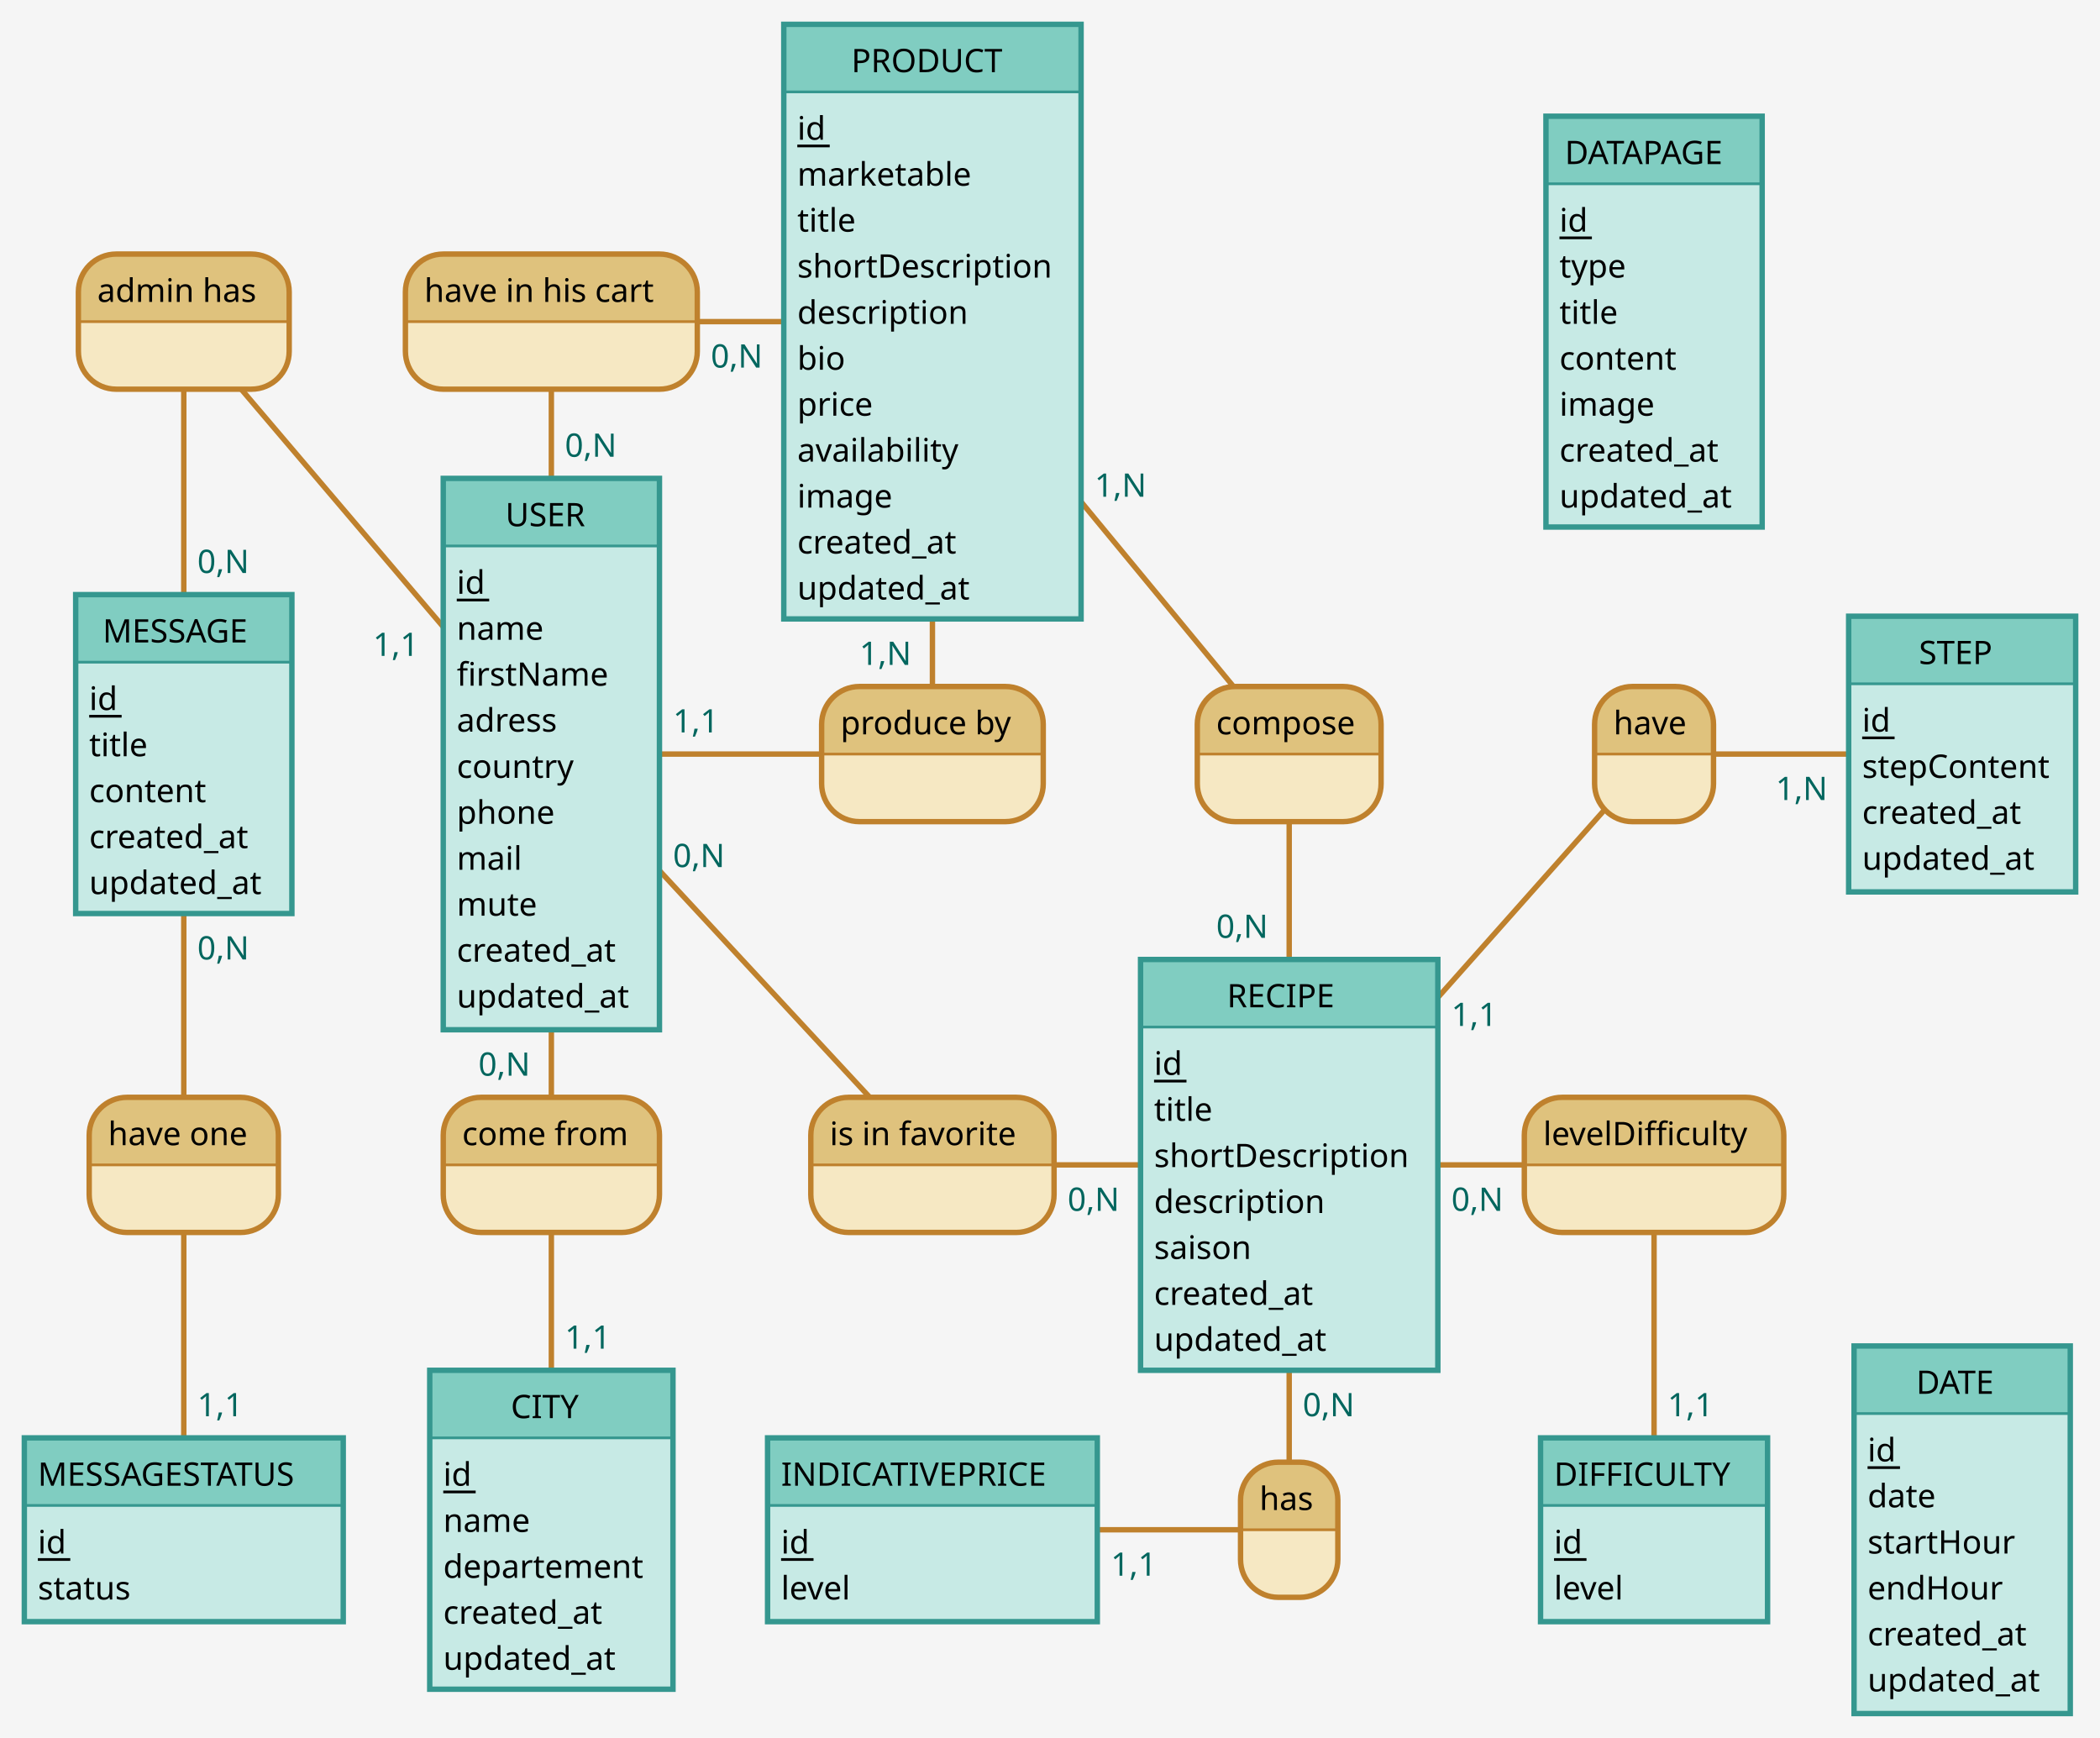
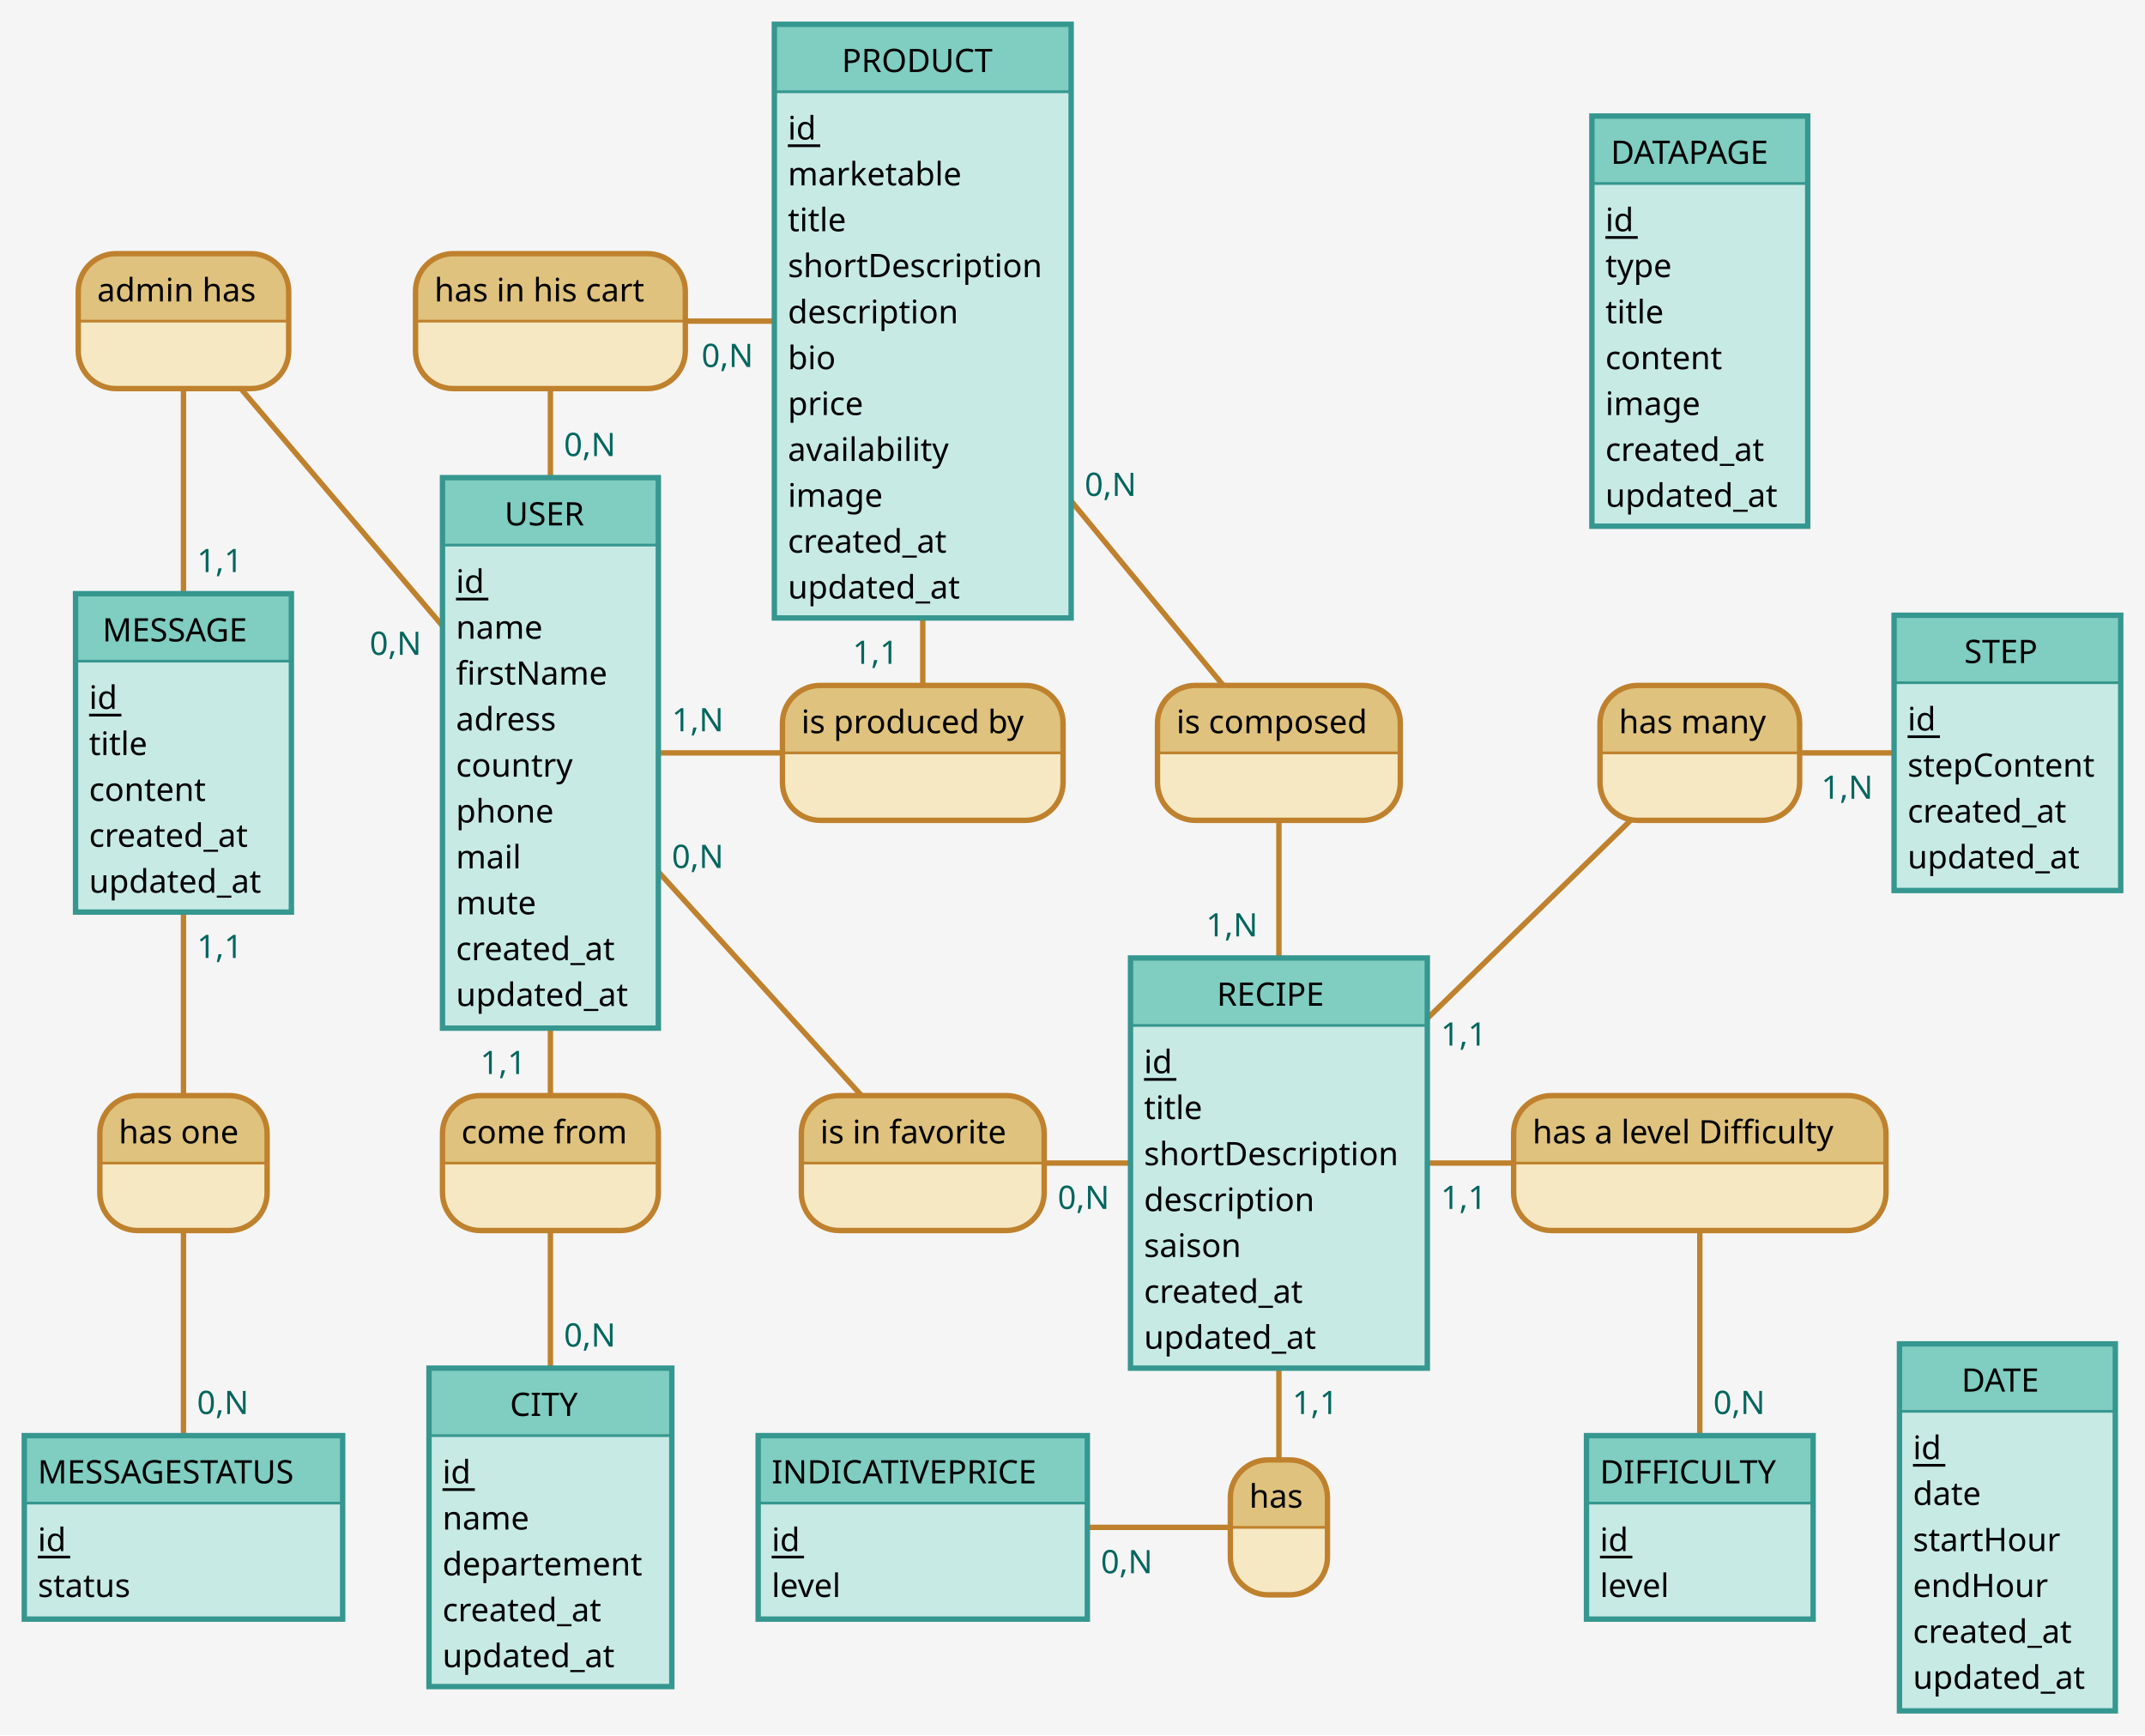
- <svg xmlns="http://www.w3.org/2000/svg" width="777" height="643" view_box="0 0 777 643">\n\n<rect id="frame" x="0" y="0" width="777" height="643" fill="#f5f5f5" stroke="none" stroke-width="0" />
+ <svg xmlns="http://www.w3.org/2000/svg" width="795" height="643" view_box="0 0 795 643">\n\n<rect id="frame" x="0" y="0" width="795" height="643" fill="#f5f5f5" stroke="none" stroke-width="0" />
  <line x1="204" y1="566" x2="204" y2="431" stroke="#bf812d" stroke-width="2" />
-   <text x="209.0" y="499" fill="#01665e" font-family="Verdana" font-size="12">1,1</text>
+   <text x="209.0" y="499" fill="#01665e" font-family="Verdana" font-size="12">0,N</text>
  <line x1="204" y1="279" x2="204" y2="431" stroke="#bf812d" stroke-width="2" />
-   <text x="177.0" y="398" fill="#01665e" font-family="Verdana" font-size="12">0,N</text>
+   <text x="178.0" y="398" fill="#01665e" font-family="Verdana" font-size="12">1,1</text>
  <g id="association-come from">
    <path d="M 230 406 a 14 14 90 0 1 14 14 V 431 h -80 V 420 a 14 14 90 0 1 14 -14" fill="#dfc27d" stroke="#dfc27d" stroke-width="0" />
    <path d="M 244 431.0 v 11 a 14 14 90 0 1 -14 14 H 178 a 14 14 90 0 1 -14 -14 V 431.0 H 80" fill="#f6e8c3" stroke="#f6e8c3" stroke-width="0" />
    <rect x="164" y="406" width="80" height="50" fill="none" rx="14" stroke="#bf812d" stroke-width="2" />
    <line x1="164" y1="431" x2="244" y2="431" stroke="#bf812d" stroke-width="1" />
    <text x="171" y="423.7" fill="#000000" font-family="Verdana" font-size="12">come from</text>
  </g>
-   <line x1="477" y1="431" x2="477" y2="279" stroke="#bf812d" stroke-width="2" />
-   <text x="450.0" y="347" fill="#01665e" font-family="Verdana" font-size="12">0,N</text>
-   <line x1="345" y1="119" x2="477" y2="279" stroke="#bf812d" stroke-width="2" />
-   <text x="405" y="183.783" fill="#01665e" font-family="Verdana" font-size="12">1,N</text>
-   <g id="association-compose">
-     <path d="M 497 254 a 14 14 90 0 1 14 14 V 279 h -68 V 268 a 14 14 90 0 1 14 -14" fill="#dfc27d" stroke="#dfc27d" stroke-width="0" />
-     <path d="M 511 279.0 v 11 a 14 14 90 0 1 -14 14 H 457 a 14 14 90 0 1 -14 -14 V 279.0 H 68" fill="#f6e8c3" stroke="#f6e8c3" stroke-width="0" />
-     <rect x="443" y="254" width="68" height="50" fill="none" rx="14" stroke="#bf812d" stroke-width="2" />
-     <line x1="443" y1="279" x2="511" y2="279" stroke="#bf812d" stroke-width="1" />
-     <text x="450" y="271.7" fill="#000000" font-family="Verdana" font-size="12">compose</text>
-   </g>
-   <line x1="726" y1="279" x2="612" y2="279" stroke="#bf812d" stroke-width="2" />
-   <text x="657" y="296.0" fill="#01665e" font-family="Verdana" font-size="12">1,N</text>
-   <line x1="477" y1="431" x2="612" y2="279" stroke="#bf812d" stroke-width="2" />
-   <text x="537" y="379.594" fill="#01665e" font-family="Verdana" font-size="12">1,1</text>
-   <g id="association-have">
-     <path d="M 620 254 a 14 14 90 0 1 14 14 V 279 h -44 V 268 a 14 14 90 0 1 14 -14" fill="#dfc27d" stroke="#dfc27d" stroke-width="0" />
-     <path d="M 634 279.0 v 11 a 14 14 90 0 1 -14 14 H 604 a 14 14 90 0 1 -14 -14 V 279.0 H 44" fill="#f6e8c3" stroke="#f6e8c3" stroke-width="0" />
-     <rect x="590" y="254" width="44" height="50" fill="none" rx="14" stroke="#bf812d" stroke-width="2" />
-     <line x1="590" y1="279" x2="634" y2="279" stroke="#bf812d" stroke-width="1" />
-     <text x="597" y="271.7" fill="#000000" font-family="Verdana" font-size="12">have</text>
-   </g>
-   <line x1="477" y1="431" x2="345" y2="431" stroke="#bf812d" stroke-width="2" />
-   <text x="395" y="448.0" fill="#01665e" font-family="Verdana" font-size="12">0,N</text>
-   <line x1="204" y1="279" x2="345" y2="431" stroke="#bf812d" stroke-width="2" />
-   <text x="249" y="320.816" fill="#01665e" font-family="Verdana" font-size="12">0,N</text>
+   <line x1="68" y1="566" x2="68" y2="431" stroke="#bf812d" stroke-width="2" />
+   <text x="73.0" y="524" fill="#01665e" font-family="Verdana" font-size="12">0,N</text>
+   <line x1="68" y1="279" x2="68" y2="431" stroke="#bf812d" stroke-width="2" />
+   <text x="73.0" y="355" fill="#01665e" font-family="Verdana" font-size="12">1,1</text>
+   <g id="association-has one">
+     <path d="M 85 406 a 14 14 90 0 1 14 14 V 431 h -62 V 420 a 14 14 90 0 1 14 -14" fill="#dfc27d" stroke="#dfc27d" stroke-width="0" />
+     <path d="M 99 431.0 v 11 a 14 14 90 0 1 -14 14 H 51 a 14 14 90 0 1 -14 -14 V 431.0 H 62" fill="#f6e8c3" stroke="#f6e8c3" stroke-width="0" />
+     <rect x="37" y="406" width="62" height="50" fill="none" rx="14" stroke="#bf812d" stroke-width="2" />
+     <line x1="37" y1="431" x2="99" y2="431" stroke="#bf812d" stroke-width="1" />
+     <text x="44" y="423.7" fill="#000000" font-family="Verdana" font-size="12">has one</text>
+   </g>
+   <line x1="474" y1="431" x2="342" y2="431" stroke="#bf812d" stroke-width="2" />
+   <text x="392" y="448.0" fill="#01665e" font-family="Verdana" font-size="12">0,N</text>
+   <line x1="204" y1="279" x2="342" y2="431" stroke="#bf812d" stroke-width="2" />
+   <text x="249" y="321.647" fill="#01665e" font-family="Verdana" font-size="12">0,N</text>
  <g id="association-is in favorite">
-     <path d="M 376 406 a 14 14 90 0 1 14 14 V 431 h -90 V 420 a 14 14 90 0 1 14 -14" fill="#dfc27d" stroke="#dfc27d" stroke-width="0" />
-     <path d="M 390 431.0 v 11 a 14 14 90 0 1 -14 14 H 314 a 14 14 90 0 1 -14 -14 V 431.0 H 90" fill="#f6e8c3" stroke="#f6e8c3" stroke-width="0" />
-     <rect x="300" y="406" width="90" height="50" fill="none" rx="14" stroke="#bf812d" stroke-width="2" />
-     <line x1="300" y1="431" x2="390" y2="431" stroke="#bf812d" stroke-width="1" />
-     <text x="307" y="423.7" fill="#000000" font-family="Verdana" font-size="12">is in favorite</text>
-   </g>
-   <line x1="345" y1="119" x2="204" y2="119" stroke="#bf812d" stroke-width="2" />
-   <text x="263" y="136.0" fill="#01665e" font-family="Verdana" font-size="12">0,N</text>
+     <path d="M 373 406 a 14 14 90 0 1 14 14 V 431 h -90 V 420 a 14 14 90 0 1 14 -14" fill="#dfc27d" stroke="#dfc27d" stroke-width="0" />
+     <path d="M 387 431.0 v 11 a 14 14 90 0 1 -14 14 H 311 a 14 14 90 0 1 -14 -14 V 431.0 H 90" fill="#f6e8c3" stroke="#f6e8c3" stroke-width="0" />
+     <rect x="297" y="406" width="90" height="50" fill="none" rx="14" stroke="#bf812d" stroke-width="2" />
+     <line x1="297" y1="431" x2="387" y2="431" stroke="#bf812d" stroke-width="1" />
+     <text x="304" y="423.7" fill="#000000" font-family="Verdana" font-size="12">is in favorite</text>
+   </g>
+   <line x1="630" y1="566" x2="630" y2="431" stroke="#bf812d" stroke-width="2" />
+   <text x="635.0" y="524" fill="#01665e" font-family="Verdana" font-size="12">0,N</text>
+   <line x1="474" y1="431" x2="630" y2="431" stroke="#bf812d" stroke-width="2" />
+   <text x="534" y="448.0" fill="#01665e" font-family="Verdana" font-size="12">1,1</text>
+   <g id="association-has a level Difficulty">
+     <path d="M 685 406 a 14 14 90 0 1 14 14 V 431 h -138 V 420 a 14 14 90 0 1 14 -14" fill="#dfc27d" stroke="#dfc27d" stroke-width="0" />
+     <path d="M 699 431.0 v 11 a 14 14 90 0 1 -14 14 H 575 a 14 14 90 0 1 -14 -14 V 431.0 H 138" fill="#f6e8c3" stroke="#f6e8c3" stroke-width="0" />
+     <rect x="561" y="406" width="138" height="50" fill="none" rx="14" stroke="#bf812d" stroke-width="2" />
+     <line x1="561" y1="431" x2="699" y2="431" stroke="#bf812d" stroke-width="1" />
+     <text x="568" y="423.7" fill="#000000" font-family="Verdana" font-size="12">has a level Difficulty</text>
+   </g>
+   <line x1="474" y1="431" x2="474" y2="566" stroke="#bf812d" stroke-width="2" />
+   <text x="479.0" y="524" fill="#01665e" font-family="Verdana" font-size="12">1,1</text>
+   <line x1="342" y1="566" x2="474" y2="566" stroke="#bf812d" stroke-width="2" />
+   <text x="408" y="583.0" fill="#01665e" font-family="Verdana" font-size="12">0,N</text>
+   <g id="association-has">
+     <path d="M 478 541 a 14 14 90 0 1 14 14 V 566 h -36 V 555 a 14 14 90 0 1 14 -14" fill="#dfc27d" stroke="#dfc27d" stroke-width="0" />
+     <path d="M 492 566.0 v 11 a 14 14 90 0 1 -14 14 H 470 a 14 14 90 0 1 -14 -14 V 566.0 H 36" fill="#f6e8c3" stroke="#f6e8c3" stroke-width="0" />
+     <rect x="456" y="541" width="36" height="50" fill="none" rx="14" stroke="#bf812d" stroke-width="2" />
+     <line x1="456" y1="566" x2="492" y2="566" stroke="#bf812d" stroke-width="1" />
+     <text x="463" y="558.7" fill="#000000" font-family="Verdana" font-size="12">has</text>
+   </g>
+   <line x1="744" y1="279" x2="630" y2="279" stroke="#bf812d" stroke-width="2" />
+   <text x="675" y="296.0" fill="#01665e" font-family="Verdana" font-size="12">1,N</text>
+   <line x1="474" y1="431" x2="630" y2="279" stroke="#bf812d" stroke-width="2" />
+   <text x="534" y="387.469" fill="#01665e" font-family="Verdana" font-size="12">1,1</text>
+   <g id="association-has many">
+     <path d="M 653 254 a 14 14 90 0 1 14 14 V 279 h -74 V 268 a 14 14 90 0 1 14 -14" fill="#dfc27d" stroke="#dfc27d" stroke-width="0" />
+     <path d="M 667 279.0 v 11 a 14 14 90 0 1 -14 14 H 607 a 14 14 90 0 1 -14 -14 V 279.0 H 74" fill="#f6e8c3" stroke="#f6e8c3" stroke-width="0" />
+     <rect x="593" y="254" width="74" height="50" fill="none" rx="14" stroke="#bf812d" stroke-width="2" />
+     <line x1="593" y1="279" x2="667" y2="279" stroke="#bf812d" stroke-width="1" />
+     <text x="600" y="271.7" fill="#000000" font-family="Verdana" font-size="12">has many</text>
+   </g>
+   <line x1="342" y1="119" x2="204" y2="119" stroke="#bf812d" stroke-width="2" />
+   <text x="260" y="136.0" fill="#01665e" font-family="Verdana" font-size="12">0,N</text>
  <line x1="204" y1="279" x2="204" y2="119" stroke="#bf812d" stroke-width="2" />
  <text x="209.0" y="169" fill="#01665e" font-family="Verdana" font-size="12">0,N</text>
-   <g id="association-have in his cart">
-     <path d="M 244 94 a 14 14 90 0 1 14 14 V 119 h -108 V 108 a 14 14 90 0 1 14 -14" fill="#dfc27d" stroke="#dfc27d" stroke-width="0" />
-     <path d="M 258 119.0 v 11 a 14 14 90 0 1 -14 14 H 164 a 14 14 90 0 1 -14 -14 V 119.0 H 108" fill="#f6e8c3" stroke="#f6e8c3" stroke-width="0" />
-     <rect x="150" y="94" width="108" height="50" fill="none" rx="14" stroke="#bf812d" stroke-width="2" />
-     <line x1="150" y1="119" x2="258" y2="119" stroke="#bf812d" stroke-width="1" />
-     <text x="157" y="111.7" fill="#000000" font-family="Verdana" font-size="12">have in his cart</text>
-   </g>
-   <line x1="204" y1="279" x2="345" y2="279" stroke="#bf812d" stroke-width="2" />
-   <text x="249" y="271.0" fill="#01665e" font-family="Verdana" font-size="12">1,1</text>
-   <line x1="345" y1="119" x2="345" y2="279" stroke="#bf812d" stroke-width="2" />
-   <text x="318.0" y="246" fill="#01665e" font-family="Verdana" font-size="12">1,N</text>
-   <g id="association-produce by">
-     <path d="M 372 254 a 14 14 90 0 1 14 14 V 279 h -82 V 268 a 14 14 90 0 1 14 -14" fill="#dfc27d" stroke="#dfc27d" stroke-width="0" />
-     <path d="M 386 279.0 v 11 a 14 14 90 0 1 -14 14 H 318 a 14 14 90 0 1 -14 -14 V 279.0 H 82" fill="#f6e8c3" stroke="#f6e8c3" stroke-width="0" />
-     <rect x="304" y="254" width="82" height="50" fill="none" rx="14" stroke="#bf812d" stroke-width="2" />
-     <line x1="304" y1="279" x2="386" y2="279" stroke="#bf812d" stroke-width="1" />
-     <text x="311" y="271.7" fill="#000000" font-family="Verdana" font-size="12">produce by</text>
-   </g>
-   <line x1="68" y1="566" x2="68" y2="431" stroke="#bf812d" stroke-width="2" />
-   <text x="73.0" y="524" fill="#01665e" font-family="Verdana" font-size="12">1,1</text>
-   <line x1="68" y1="279" x2="68" y2="431" stroke="#bf812d" stroke-width="2" />
-   <text x="73.0" y="355" fill="#01665e" font-family="Verdana" font-size="12">0,N</text>
-   <g id="association-have one">
-     <path d="M 89 406 a 14 14 90 0 1 14 14 V 431 h -70 V 420 a 14 14 90 0 1 14 -14" fill="#dfc27d" stroke="#dfc27d" stroke-width="0" />
-     <path d="M 103 431.0 v 11 a 14 14 90 0 1 -14 14 H 47 a 14 14 90 0 1 -14 -14 V 431.0 H 70" fill="#f6e8c3" stroke="#f6e8c3" stroke-width="0" />
-     <rect x="33" y="406" width="70" height="50" fill="none" rx="14" stroke="#bf812d" stroke-width="2" />
-     <line x1="33" y1="431" x2="103" y2="431" stroke="#bf812d" stroke-width="1" />
-     <text x="40" y="423.7" fill="#000000" font-family="Verdana" font-size="12">have one</text>
+   <g id="association-has in his cart">
+     <path d="M 240 94 a 14 14 90 0 1 14 14 V 119 h -100 V 108 a 14 14 90 0 1 14 -14" fill="#dfc27d" stroke="#dfc27d" stroke-width="0" />
+     <path d="M 254 119.0 v 11 a 14 14 90 0 1 -14 14 H 168 a 14 14 90 0 1 -14 -14 V 119.0 H 100" fill="#f6e8c3" stroke="#f6e8c3" stroke-width="0" />
+     <rect x="154" y="94" width="100" height="50" fill="none" rx="14" stroke="#bf812d" stroke-width="2" />
+     <line x1="154" y1="119" x2="254" y2="119" stroke="#bf812d" stroke-width="1" />
+     <text x="161" y="111.7" fill="#000000" font-family="Verdana" font-size="12">has in his cart</text>
+   </g>
+   <line x1="204" y1="279" x2="342" y2="279" stroke="#bf812d" stroke-width="2" />
+   <text x="249" y="271.0" fill="#01665e" font-family="Verdana" font-size="12">1,N</text>
+   <line x1="342" y1="119" x2="342" y2="279" stroke="#bf812d" stroke-width="2" />
+   <text x="316.0" y="246" fill="#01665e" font-family="Verdana" font-size="12">1,1</text>
+   <g id="association-is produced by">
+     <path d="M 380 254 a 14 14 90 0 1 14 14 V 279 h -104 V 268 a 14 14 90 0 1 14 -14" fill="#dfc27d" stroke="#dfc27d" stroke-width="0" />
+     <path d="M 394 279.0 v 11 a 14 14 90 0 1 -14 14 H 304 a 14 14 90 0 1 -14 -14 V 279.0 H 104" fill="#f6e8c3" stroke="#f6e8c3" stroke-width="0" />
+     <rect x="290" y="254" width="104" height="50" fill="none" rx="14" stroke="#bf812d" stroke-width="2" />
+     <line x1="290" y1="279" x2="394" y2="279" stroke="#bf812d" stroke-width="1" />
+     <text x="297" y="271.7" fill="#000000" font-family="Verdana" font-size="12">is produced by</text>
  </g>
  <line x1="68" y1="279" x2="68" y2="119" stroke="#bf812d" stroke-width="2" />
-   <text x="73.0" y="212" fill="#01665e" font-family="Verdana" font-size="12">0,N</text>
+   <text x="73.0" y="212" fill="#01665e" font-family="Verdana" font-size="12">1,1</text>
  <line x1="204" y1="279" x2="68" y2="119" stroke="#bf812d" stroke-width="2" />
-   <text x="138" y="242.678" fill="#01665e" font-family="Verdana" font-size="12">1,1</text>
+   <text x="137" y="242.678" fill="#01665e" font-family="Verdana" font-size="12">0,N</text>
  <g id="association-admin has">
    <path d="M 93 94 a 14 14 90 0 1 14 14 V 119 h -78 V 108 a 14 14 90 0 1 14 -14" fill="#dfc27d" stroke="#dfc27d" stroke-width="0" />
    <path d="M 107 119.0 v 11 a 14 14 90 0 1 -14 14 H 43 a 14 14 90 0 1 -14 -14 V 119.0 H 78" fill="#f6e8c3" stroke="#f6e8c3" stroke-width="0" />
    <rect x="29" y="94" width="78" height="50" fill="none" rx="14" stroke="#bf812d" stroke-width="2" />
    <line x1="29" y1="119" x2="107" y2="119" stroke="#bf812d" stroke-width="1" />
    <text x="36" y="111.7" fill="#000000" font-family="Verdana" font-size="12">admin has</text>
  </g>
-   <line x1="477" y1="431" x2="477" y2="566" stroke="#bf812d" stroke-width="2" />
-   <text x="482.0" y="524" fill="#01665e" font-family="Verdana" font-size="12">0,N</text>
-   <line x1="345" y1="566" x2="477" y2="566" stroke="#bf812d" stroke-width="2" />
-   <text x="411" y="583.0" fill="#01665e" font-family="Verdana" font-size="12">1,1</text>
-   <g id="association-has">
-     <path d="M 481 541 a 14 14 90 0 1 14 14 V 566 h -36 V 555 a 14 14 90 0 1 14 -14" fill="#dfc27d" stroke="#dfc27d" stroke-width="0" />
-     <path d="M 495 566.0 v 11 a 14 14 90 0 1 -14 14 H 473 a 14 14 90 0 1 -14 -14 V 566.0 H 36" fill="#f6e8c3" stroke="#f6e8c3" stroke-width="0" />
-     <rect x="459" y="541" width="36" height="50" fill="none" rx="14" stroke="#bf812d" stroke-width="2" />
-     <line x1="459" y1="566" x2="495" y2="566" stroke="#bf812d" stroke-width="1" />
-     <text x="466" y="558.7" fill="#000000" font-family="Verdana" font-size="12">has</text>
-   </g>
-   <line x1="612" y1="566" x2="612" y2="431" stroke="#bf812d" stroke-width="2" />
-   <text x="617.0" y="524" fill="#01665e" font-family="Verdana" font-size="12">1,1</text>
-   <line x1="477" y1="431" x2="612" y2="431" stroke="#bf812d" stroke-width="2" />
-   <text x="537" y="448.0" fill="#01665e" font-family="Verdana" font-size="12">0,N</text>
-   <g id="association-levelDifficulty">
-     <path d="M 646 406 a 14 14 90 0 1 14 14 V 431 h -96 V 420 a 14 14 90 0 1 14 -14" fill="#dfc27d" stroke="#dfc27d" stroke-width="0" />
-     <path d="M 660 431.0 v 11 a 14 14 90 0 1 -14 14 H 578 a 14 14 90 0 1 -14 -14 V 431.0 H 96" fill="#f6e8c3" stroke="#f6e8c3" stroke-width="0" />
-     <rect x="564" y="406" width="96" height="50" fill="none" rx="14" stroke="#bf812d" stroke-width="2" />
-     <line x1="564" y1="431" x2="660" y2="431" stroke="#bf812d" stroke-width="1" />
-     <text x="571" y="423.7" fill="#000000" font-family="Verdana" font-size="12">levelDifficulty</text>
+   <line x1="474" y1="431" x2="474" y2="279" stroke="#bf812d" stroke-width="2" />
+   <text x="447.0" y="347" fill="#01665e" font-family="Verdana" font-size="12">1,N</text>
+   <line x1="342" y1="119" x2="474" y2="279" stroke="#bf812d" stroke-width="2" />
+   <text x="402" y="183.783" fill="#01665e" font-family="Verdana" font-size="12">0,N</text>
+   <g id="association-is composed">
+     <path d="M 505 254 a 14 14 90 0 1 14 14 V 279 h -90 V 268 a 14 14 90 0 1 14 -14" fill="#dfc27d" stroke="#dfc27d" stroke-width="0" />
+     <path d="M 519 279.0 v 11 a 14 14 90 0 1 -14 14 H 443 a 14 14 90 0 1 -14 -14 V 279.0 H 90" fill="#f6e8c3" stroke="#f6e8c3" stroke-width="0" />
+     <rect x="429" y="254" width="90" height="50" fill="none" rx="14" stroke="#bf812d" stroke-width="2" />
+     <line x1="429" y1="279" x2="519" y2="279" stroke="#bf812d" stroke-width="1" />
+     <text x="436" y="271.7" fill="#000000" font-family="Verdana" font-size="12">is composed</text>
  </g>
  <g id="entity-CITY">
    <g id="frame-CITY">
      <rect x="159" y="507" width="90" height="25" fill="#80cdc1" stroke="#80cdc1" stroke-width="0" />
      <rect x="159" y="532.0" width="90" height="93" fill="#c7eae5" stroke="#c7eae5" stroke-width="0" />
      <rect x="159" y="507" width="90" height="118" fill="none" stroke="#35978f" stroke-width="2" />
      <line x1="159" y1="532" x2="249" y2="532" stroke="#35978f" stroke-width="1" />
    </g>
    <text x="189" y="524.7" fill="#000000" font-family="Verdana" font-size="12">CITY</text>
    <text x="164" y="549.7" fill="#000000" font-family="Verdana" font-size="12">id</text>
    <line x1="164" y1="552" x2="176" y2="552" stroke="#000000" stroke-width="1" />
    <text x="164" y="566.8" fill="#000000" font-family="Verdana" font-size="12">name</text>
    <text x="164" y="583.8" fill="#000000" font-family="Verdana" font-size="12">departement</text>
    <text x="164" y="600.8" fill="#000000" font-family="Verdana" font-size="12">created_at</text>
    <text x="164" y="617.8" fill="#000000" font-family="Verdana" font-size="12">updated_at</text>
  </g>
  <g id="entity-PRODUCT">
    <g id="frame-PRODUCT">
-       <rect x="290" y="9" width="110" height="25" fill="#80cdc1" stroke="#80cdc1" stroke-width="0" />
-       <rect x="290" y="34.0" width="110" height="195" fill="#c7eae5" stroke="#c7eae5" stroke-width="0" />
-       <rect x="290" y="9" width="110" height="220" fill="none" stroke="#35978f" stroke-width="2" />
-       <line x1="290" y1="34" x2="400" y2="34" stroke="#35978f" stroke-width="1" />
-     </g>
-     <text x="315" y="26.7" fill="#000000" font-family="Verdana" font-size="12">PRODUCT</text>
-     <text x="295" y="51.7" fill="#000000" font-family="Verdana" font-size="12">id</text>
-     <line x1="295" y1="54" x2="307" y2="54" stroke="#000000" stroke-width="1" />
-     <text x="295" y="68.7" fill="#000000" font-family="Verdana" font-size="12">marketable</text>
-     <text x="295" y="85.7" fill="#000000" font-family="Verdana" font-size="12">title</text>
-     <text x="295" y="102.7" fill="#000000" font-family="Verdana" font-size="12">shortDescription</text>
-     <text x="295" y="119.8" fill="#000000" font-family="Verdana" font-size="12">description</text>
-     <text x="295" y="136.8" fill="#000000" font-family="Verdana" font-size="12">bio</text>
-     <text x="295" y="153.8" fill="#000000" font-family="Verdana" font-size="12">price</text>
-     <text x="295" y="170.8" fill="#000000" font-family="Verdana" font-size="12">availability</text>
-     <text x="295" y="187.8" fill="#000000" font-family="Verdana" font-size="12">image</text>
-     <text x="295" y="204.8" fill="#000000" font-family="Verdana" font-size="12">created_at</text>
-     <text x="295" y="221.8" fill="#000000" font-family="Verdana" font-size="12">updated_at</text>
+       <rect x="287" y="9" width="110" height="25" fill="#80cdc1" stroke="#80cdc1" stroke-width="0" />
+       <rect x="287" y="34.0" width="110" height="195" fill="#c7eae5" stroke="#c7eae5" stroke-width="0" />
+       <rect x="287" y="9" width="110" height="220" fill="none" stroke="#35978f" stroke-width="2" />
+       <line x1="287" y1="34" x2="397" y2="34" stroke="#35978f" stroke-width="1" />
+     </g>
+     <text x="312" y="26.7" fill="#000000" font-family="Verdana" font-size="12">PRODUCT</text>
+     <text x="292" y="51.7" fill="#000000" font-family="Verdana" font-size="12">id</text>
+     <line x1="292" y1="54" x2="304" y2="54" stroke="#000000" stroke-width="1" />
+     <text x="292" y="68.7" fill="#000000" font-family="Verdana" font-size="12">marketable</text>
+     <text x="292" y="85.7" fill="#000000" font-family="Verdana" font-size="12">title</text>
+     <text x="292" y="102.7" fill="#000000" font-family="Verdana" font-size="12">shortDescription</text>
+     <text x="292" y="119.8" fill="#000000" font-family="Verdana" font-size="12">description</text>
+     <text x="292" y="136.8" fill="#000000" font-family="Verdana" font-size="12">bio</text>
+     <text x="292" y="153.8" fill="#000000" font-family="Verdana" font-size="12">price</text>
+     <text x="292" y="170.8" fill="#000000" font-family="Verdana" font-size="12">availability</text>
+     <text x="292" y="187.8" fill="#000000" font-family="Verdana" font-size="12">image</text>
+     <text x="292" y="204.8" fill="#000000" font-family="Verdana" font-size="12">created_at</text>
+     <text x="292" y="221.8" fill="#000000" font-family="Verdana" font-size="12">updated_at</text>
  </g>
  <g id="entity-INDICATIVEPRICE">
    <g id="frame-INDICATIVEPRICE">
-       <rect x="284" y="532" width="122" height="25" fill="#80cdc1" stroke="#80cdc1" stroke-width="0" />
-       <rect x="284" y="557.0" width="122" height="43" fill="#c7eae5" stroke="#c7eae5" stroke-width="0" />
-       <rect x="284" y="532" width="122" height="68" fill="none" stroke="#35978f" stroke-width="2" />
-       <line x1="284" y1="557" x2="406" y2="557" stroke="#35978f" stroke-width="1" />
-     </g>
-     <text x="289" y="549.7" fill="#000000" font-family="Verdana" font-size="12">INDICATIVEPRICE</text>
-     <text x="289" y="574.8" fill="#000000" font-family="Verdana" font-size="12">id</text>
-     <line x1="289" y1="577" x2="301" y2="577" stroke="#000000" stroke-width="1" />
-     <text x="289" y="591.8" fill="#000000" font-family="Verdana" font-size="12">level</text>
+       <rect x="281" y="532" width="122" height="25" fill="#80cdc1" stroke="#80cdc1" stroke-width="0" />
+       <rect x="281" y="557.0" width="122" height="43" fill="#c7eae5" stroke="#c7eae5" stroke-width="0" />
+       <rect x="281" y="532" width="122" height="68" fill="none" stroke="#35978f" stroke-width="2" />
+       <line x1="281" y1="557" x2="403" y2="557" stroke="#35978f" stroke-width="1" />
+     </g>
+     <text x="286" y="549.7" fill="#000000" font-family="Verdana" font-size="12">INDICATIVEPRICE</text>
+     <text x="286" y="574.8" fill="#000000" font-family="Verdana" font-size="12">id</text>
+     <line x1="286" y1="577" x2="298" y2="577" stroke="#000000" stroke-width="1" />
+     <text x="286" y="591.8" fill="#000000" font-family="Verdana" font-size="12">level</text>
  </g>
  <g id="entity-RECIPE">
    <g id="frame-RECIPE">
-       <rect x="422" y="355" width="110" height="25" fill="#80cdc1" stroke="#80cdc1" stroke-width="0" />
-       <rect x="422" y="380.0" width="110" height="127" fill="#c7eae5" stroke="#c7eae5" stroke-width="0" />
-       <rect x="422" y="355" width="110" height="152" fill="none" stroke="#35978f" stroke-width="2" />
-       <line x1="422" y1="380" x2="532" y2="380" stroke="#35978f" stroke-width="1" />
-     </g>
-     <text x="454" y="372.7" fill="#000000" font-family="Verdana" font-size="12">RECIPE</text>
-     <text x="427" y="397.7" fill="#000000" font-family="Verdana" font-size="12">id</text>
-     <line x1="427" y1="400" x2="439" y2="400" stroke="#000000" stroke-width="1" />
-     <text x="427" y="414.7" fill="#000000" font-family="Verdana" font-size="12">title</text>
-     <text x="427" y="431.8" fill="#000000" font-family="Verdana" font-size="12">shortDescription</text>
-     <text x="427" y="448.8" fill="#000000" font-family="Verdana" font-size="12">description</text>
-     <text x="427" y="465.8" fill="#000000" font-family="Verdana" font-size="12">saison</text>
-     <text x="427" y="482.8" fill="#000000" font-family="Verdana" font-size="12">created_at</text>
-     <text x="427" y="499.8" fill="#000000" font-family="Verdana" font-size="12">updated_at</text>
+       <rect x="419" y="355" width="110" height="25" fill="#80cdc1" stroke="#80cdc1" stroke-width="0" />
+       <rect x="419" y="380.0" width="110" height="127" fill="#c7eae5" stroke="#c7eae5" stroke-width="0" />
+       <rect x="419" y="355" width="110" height="152" fill="none" stroke="#35978f" stroke-width="2" />
+       <line x1="419" y1="380" x2="529" y2="380" stroke="#35978f" stroke-width="1" />
+     </g>
+     <text x="451" y="372.7" fill="#000000" font-family="Verdana" font-size="12">RECIPE</text>
+     <text x="424" y="397.7" fill="#000000" font-family="Verdana" font-size="12">id</text>
+     <line x1="424" y1="400" x2="436" y2="400" stroke="#000000" stroke-width="1" />
+     <text x="424" y="414.7" fill="#000000" font-family="Verdana" font-size="12">title</text>
+     <text x="424" y="431.8" fill="#000000" font-family="Verdana" font-size="12">shortDescription</text>
+     <text x="424" y="448.8" fill="#000000" font-family="Verdana" font-size="12">description</text>
+     <text x="424" y="465.8" fill="#000000" font-family="Verdana" font-size="12">saison</text>
+     <text x="424" y="482.8" fill="#000000" font-family="Verdana" font-size="12">created_at</text>
+     <text x="424" y="499.8" fill="#000000" font-family="Verdana" font-size="12">updated_at</text>
  </g>
  <g id="entity-DIFFICULTY">
    <g id="frame-DIFFICULTY">
-       <rect x="570" y="532" width="84" height="25" fill="#80cdc1" stroke="#80cdc1" stroke-width="0" />
-       <rect x="570" y="557.0" width="84" height="43" fill="#c7eae5" stroke="#c7eae5" stroke-width="0" />
-       <rect x="570" y="532" width="84" height="68" fill="none" stroke="#35978f" stroke-width="2" />
-       <line x1="570" y1="557" x2="654" y2="557" stroke="#35978f" stroke-width="1" />
-     </g>
-     <text x="575" y="549.7" fill="#000000" font-family="Verdana" font-size="12">DIFFICULTY</text>
-     <text x="575" y="574.8" fill="#000000" font-family="Verdana" font-size="12">id</text>
-     <line x1="575" y1="577" x2="587" y2="577" stroke="#000000" stroke-width="1" />
-     <text x="575" y="591.8" fill="#000000" font-family="Verdana" font-size="12">level</text>
+       <rect x="588" y="532" width="84" height="25" fill="#80cdc1" stroke="#80cdc1" stroke-width="0" />
+       <rect x="588" y="557.0" width="84" height="43" fill="#c7eae5" stroke="#c7eae5" stroke-width="0" />
+       <rect x="588" y="532" width="84" height="68" fill="none" stroke="#35978f" stroke-width="2" />
+       <line x1="588" y1="557" x2="672" y2="557" stroke="#35978f" stroke-width="1" />
+     </g>
+     <text x="593" y="549.7" fill="#000000" font-family="Verdana" font-size="12">DIFFICULTY</text>
+     <text x="593" y="574.8" fill="#000000" font-family="Verdana" font-size="12">id</text>
+     <line x1="593" y1="577" x2="605" y2="577" stroke="#000000" stroke-width="1" />
+     <text x="593" y="591.8" fill="#000000" font-family="Verdana" font-size="12">level</text>
  </g>
  <g id="entity-STEP">
    <g id="frame-STEP">
-       <rect x="684" y="228" width="84" height="25" fill="#80cdc1" stroke="#80cdc1" stroke-width="0" />
-       <rect x="684" y="253.0" width="84" height="77" fill="#c7eae5" stroke="#c7eae5" stroke-width="0" />
-       <rect x="684" y="228" width="84" height="102" fill="none" stroke="#35978f" stroke-width="2" />
-       <line x1="684" y1="253" x2="768" y2="253" stroke="#35978f" stroke-width="1" />
-     </g>
-     <text x="710" y="245.7" fill="#000000" font-family="Verdana" font-size="12">STEP</text>
-     <text x="689" y="270.7" fill="#000000" font-family="Verdana" font-size="12">id</text>
-     <line x1="689" y1="273" x2="701" y2="273" stroke="#000000" stroke-width="1" />
-     <text x="689" y="287.8" fill="#000000" font-family="Verdana" font-size="12">stepContent</text>
-     <text x="689" y="304.8" fill="#000000" font-family="Verdana" font-size="12">created_at</text>
-     <text x="689" y="321.8" fill="#000000" font-family="Verdana" font-size="12">updated_at</text>
+       <rect x="702" y="228" width="84" height="25" fill="#80cdc1" stroke="#80cdc1" stroke-width="0" />
+       <rect x="702" y="253.0" width="84" height="77" fill="#c7eae5" stroke="#c7eae5" stroke-width="0" />
+       <rect x="702" y="228" width="84" height="102" fill="none" stroke="#35978f" stroke-width="2" />
+       <line x1="702" y1="253" x2="786" y2="253" stroke="#35978f" stroke-width="1" />
+     </g>
+     <text x="728" y="245.7" fill="#000000" font-family="Verdana" font-size="12">STEP</text>
+     <text x="707" y="270.7" fill="#000000" font-family="Verdana" font-size="12">id</text>
+     <line x1="707" y1="273" x2="719" y2="273" stroke="#000000" stroke-width="1" />
+     <text x="707" y="287.8" fill="#000000" font-family="Verdana" font-size="12">stepContent</text>
+     <text x="707" y="304.8" fill="#000000" font-family="Verdana" font-size="12">created_at</text>
+     <text x="707" y="321.8" fill="#000000" font-family="Verdana" font-size="12">updated_at</text>
  </g>
  <g id="entity-USER">
    <g id="frame-USER">
      <rect x="164" y="177" width="80" height="25" fill="#80cdc1" stroke="#80cdc1" stroke-width="0" />
      <rect x="164" y="202.0" width="80" height="179" fill="#c7eae5" stroke="#c7eae5" stroke-width="0" />
      <rect x="164" y="177" width="80" height="204" fill="none" stroke="#35978f" stroke-width="2" />
      <line x1="164" y1="202" x2="244" y2="202" stroke="#35978f" stroke-width="1" />
    </g>
    <text x="187" y="194.7" fill="#000000" font-family="Verdana" font-size="12">USER</text>
    <text x="169" y="219.7" fill="#000000" font-family="Verdana" font-size="12">id</text>
    <line x1="169" y1="222" x2="181" y2="222" stroke="#000000" stroke-width="1" />
    <text x="169" y="236.7" fill="#000000" font-family="Verdana" font-size="12">name</text>
    <text x="169" y="253.7" fill="#000000" font-family="Verdana" font-size="12">firstName</text>
    <text x="169" y="270.7" fill="#000000" font-family="Verdana" font-size="12">adress</text>
    <text x="169" y="287.8" fill="#000000" font-family="Verdana" font-size="12">country</text>
    <text x="169" y="304.8" fill="#000000" font-family="Verdana" font-size="12">phone</text>
    <text x="169" y="321.8" fill="#000000" font-family="Verdana" font-size="12">mail</text>
    <text x="169" y="338.8" fill="#000000" font-family="Verdana" font-size="12">mute</text>
    <text x="169" y="355.8" fill="#000000" font-family="Verdana" font-size="12">created_at</text>
    <text x="169" y="372.8" fill="#000000" font-family="Verdana" font-size="12">updated_at</text>
  </g>
  <g id="entity-MESSAGESTATUS">
    <g id="frame-MESSAGESTATUS">
      <rect x="9" y="532" width="118" height="25" fill="#80cdc1" stroke="#80cdc1" stroke-width="0" />
      <rect x="9" y="557.0" width="118" height="43" fill="#c7eae5" stroke="#c7eae5" stroke-width="0" />
      <rect x="9" y="532" width="118" height="68" fill="none" stroke="#35978f" stroke-width="2" />
      <line x1="9" y1="557" x2="127" y2="557" stroke="#35978f" stroke-width="1" />
    </g>
    <text x="14" y="549.7" fill="#000000" font-family="Verdana" font-size="12">MESSAGESTATUS</text>
    <text x="14" y="574.8" fill="#000000" font-family="Verdana" font-size="12">id</text>
    <line x1="14" y1="577" x2="26" y2="577" stroke="#000000" stroke-width="1" />
    <text x="14" y="591.8" fill="#000000" font-family="Verdana" font-size="12">status</text>
  </g>
  <g id="entity-DATE">
    <g id="frame-DATE">
-       <rect x="686" y="498" width="80" height="25" fill="#80cdc1" stroke="#80cdc1" stroke-width="0" />
-       <rect x="686" y="523.0" width="80" height="111" fill="#c7eae5" stroke="#c7eae5" stroke-width="0" />
-       <rect x="686" y="498" width="80" height="136" fill="none" stroke="#35978f" stroke-width="2" />
-       <line x1="686" y1="523" x2="766" y2="523" stroke="#35978f" stroke-width="1" />
-     </g>
-     <text x="709" y="515.7" fill="#000000" font-family="Verdana" font-size="12">DATE</text>
-     <text x="691" y="540.7" fill="#000000" font-family="Verdana" font-size="12">id</text>
-     <line x1="691" y1="543" x2="703" y2="543" stroke="#000000" stroke-width="1" />
-     <text x="691" y="557.7" fill="#000000" font-family="Verdana" font-size="12">date</text>
-     <text x="691" y="574.8" fill="#000000" font-family="Verdana" font-size="12">startHour</text>
-     <text x="691" y="591.8" fill="#000000" font-family="Verdana" font-size="12">endHour</text>
-     <text x="691" y="608.8" fill="#000000" font-family="Verdana" font-size="12">created_at</text>
-     <text x="691" y="625.8" fill="#000000" font-family="Verdana" font-size="12">updated_at</text>
+       <rect x="704" y="498" width="80" height="25" fill="#80cdc1" stroke="#80cdc1" stroke-width="0" />
+       <rect x="704" y="523.0" width="80" height="111" fill="#c7eae5" stroke="#c7eae5" stroke-width="0" />
+       <rect x="704" y="498" width="80" height="136" fill="none" stroke="#35978f" stroke-width="2" />
+       <line x1="704" y1="523" x2="784" y2="523" stroke="#35978f" stroke-width="1" />
+     </g>
+     <text x="727" y="515.7" fill="#000000" font-family="Verdana" font-size="12">DATE</text>
+     <text x="709" y="540.7" fill="#000000" font-family="Verdana" font-size="12">id</text>
+     <line x1="709" y1="543" x2="721" y2="543" stroke="#000000" stroke-width="1" />
+     <text x="709" y="557.7" fill="#000000" font-family="Verdana" font-size="12">date</text>
+     <text x="709" y="574.8" fill="#000000" font-family="Verdana" font-size="12">startHour</text>
+     <text x="709" y="591.8" fill="#000000" font-family="Verdana" font-size="12">endHour</text>
+     <text x="709" y="608.8" fill="#000000" font-family="Verdana" font-size="12">created_at</text>
+     <text x="709" y="625.8" fill="#000000" font-family="Verdana" font-size="12">updated_at</text>
  </g>
  <g id="entity-DATAPAGE">
    <g id="frame-DATAPAGE">
-       <rect x="572" y="43" width="80" height="25" fill="#80cdc1" stroke="#80cdc1" stroke-width="0" />
-       <rect x="572" y="68.0" width="80" height="127" fill="#c7eae5" stroke="#c7eae5" stroke-width="0" />
-       <rect x="572" y="43" width="80" height="152" fill="none" stroke="#35978f" stroke-width="2" />
-       <line x1="572" y1="68" x2="652" y2="68" stroke="#35978f" stroke-width="1" />
-     </g>
-     <text x="579" y="60.7" fill="#000000" font-family="Verdana" font-size="12">DATAPAGE</text>
-     <text x="577" y="85.7" fill="#000000" font-family="Verdana" font-size="12">id</text>
-     <line x1="577" y1="88" x2="589" y2="88" stroke="#000000" stroke-width="1" />
-     <text x="577" y="102.7" fill="#000000" font-family="Verdana" font-size="12">type</text>
-     <text x="577" y="119.8" fill="#000000" font-family="Verdana" font-size="12">title</text>
-     <text x="577" y="136.8" fill="#000000" font-family="Verdana" font-size="12">content</text>
-     <text x="577" y="153.8" fill="#000000" font-family="Verdana" font-size="12">image</text>
-     <text x="577" y="170.8" fill="#000000" font-family="Verdana" font-size="12">created_at</text>
-     <text x="577" y="187.8" fill="#000000" font-family="Verdana" font-size="12">updated_at</text>
+       <rect x="590" y="43" width="80" height="25" fill="#80cdc1" stroke="#80cdc1" stroke-width="0" />
+       <rect x="590" y="68.0" width="80" height="127" fill="#c7eae5" stroke="#c7eae5" stroke-width="0" />
+       <rect x="590" y="43" width="80" height="152" fill="none" stroke="#35978f" stroke-width="2" />
+       <line x1="590" y1="68" x2="670" y2="68" stroke="#35978f" stroke-width="1" />
+     </g>
+     <text x="597" y="60.7" fill="#000000" font-family="Verdana" font-size="12">DATAPAGE</text>
+     <text x="595" y="85.7" fill="#000000" font-family="Verdana" font-size="12">id</text>
+     <line x1="595" y1="88" x2="607" y2="88" stroke="#000000" stroke-width="1" />
+     <text x="595" y="102.7" fill="#000000" font-family="Verdana" font-size="12">type</text>
+     <text x="595" y="119.8" fill="#000000" font-family="Verdana" font-size="12">title</text>
+     <text x="595" y="136.8" fill="#000000" font-family="Verdana" font-size="12">content</text>
+     <text x="595" y="153.8" fill="#000000" font-family="Verdana" font-size="12">image</text>
+     <text x="595" y="170.8" fill="#000000" font-family="Verdana" font-size="12">created_at</text>
+     <text x="595" y="187.8" fill="#000000" font-family="Verdana" font-size="12">updated_at</text>
  </g>
  <g id="entity-MESSAGE">
    <g id="frame-MESSAGE">
      <rect x="28" y="220" width="80" height="25" fill="#80cdc1" stroke="#80cdc1" stroke-width="0" />
      <rect x="28" y="245.0" width="80" height="93" fill="#c7eae5" stroke="#c7eae5" stroke-width="0" />
      <rect x="28" y="220" width="80" height="118" fill="none" stroke="#35978f" stroke-width="2" />
      <line x1="28" y1="245" x2="108" y2="245" stroke="#35978f" stroke-width="1" />
    </g>
    <text x="38" y="237.7" fill="#000000" font-family="Verdana" font-size="12">MESSAGE</text>
    <text x="33" y="262.7" fill="#000000" font-family="Verdana" font-size="12">id</text>
    <line x1="33" y1="265" x2="45" y2="265" stroke="#000000" stroke-width="1" />
    <text x="33" y="279.8" fill="#000000" font-family="Verdana" font-size="12">title</text>
    <text x="33" y="296.8" fill="#000000" font-family="Verdana" font-size="12">content</text>
    <text x="33" y="313.8" fill="#000000" font-family="Verdana" font-size="12">created_at</text>
    <text x="33" y="330.8" fill="#000000" font-family="Verdana" font-size="12">updated_at</text>
  </g>
</svg>
